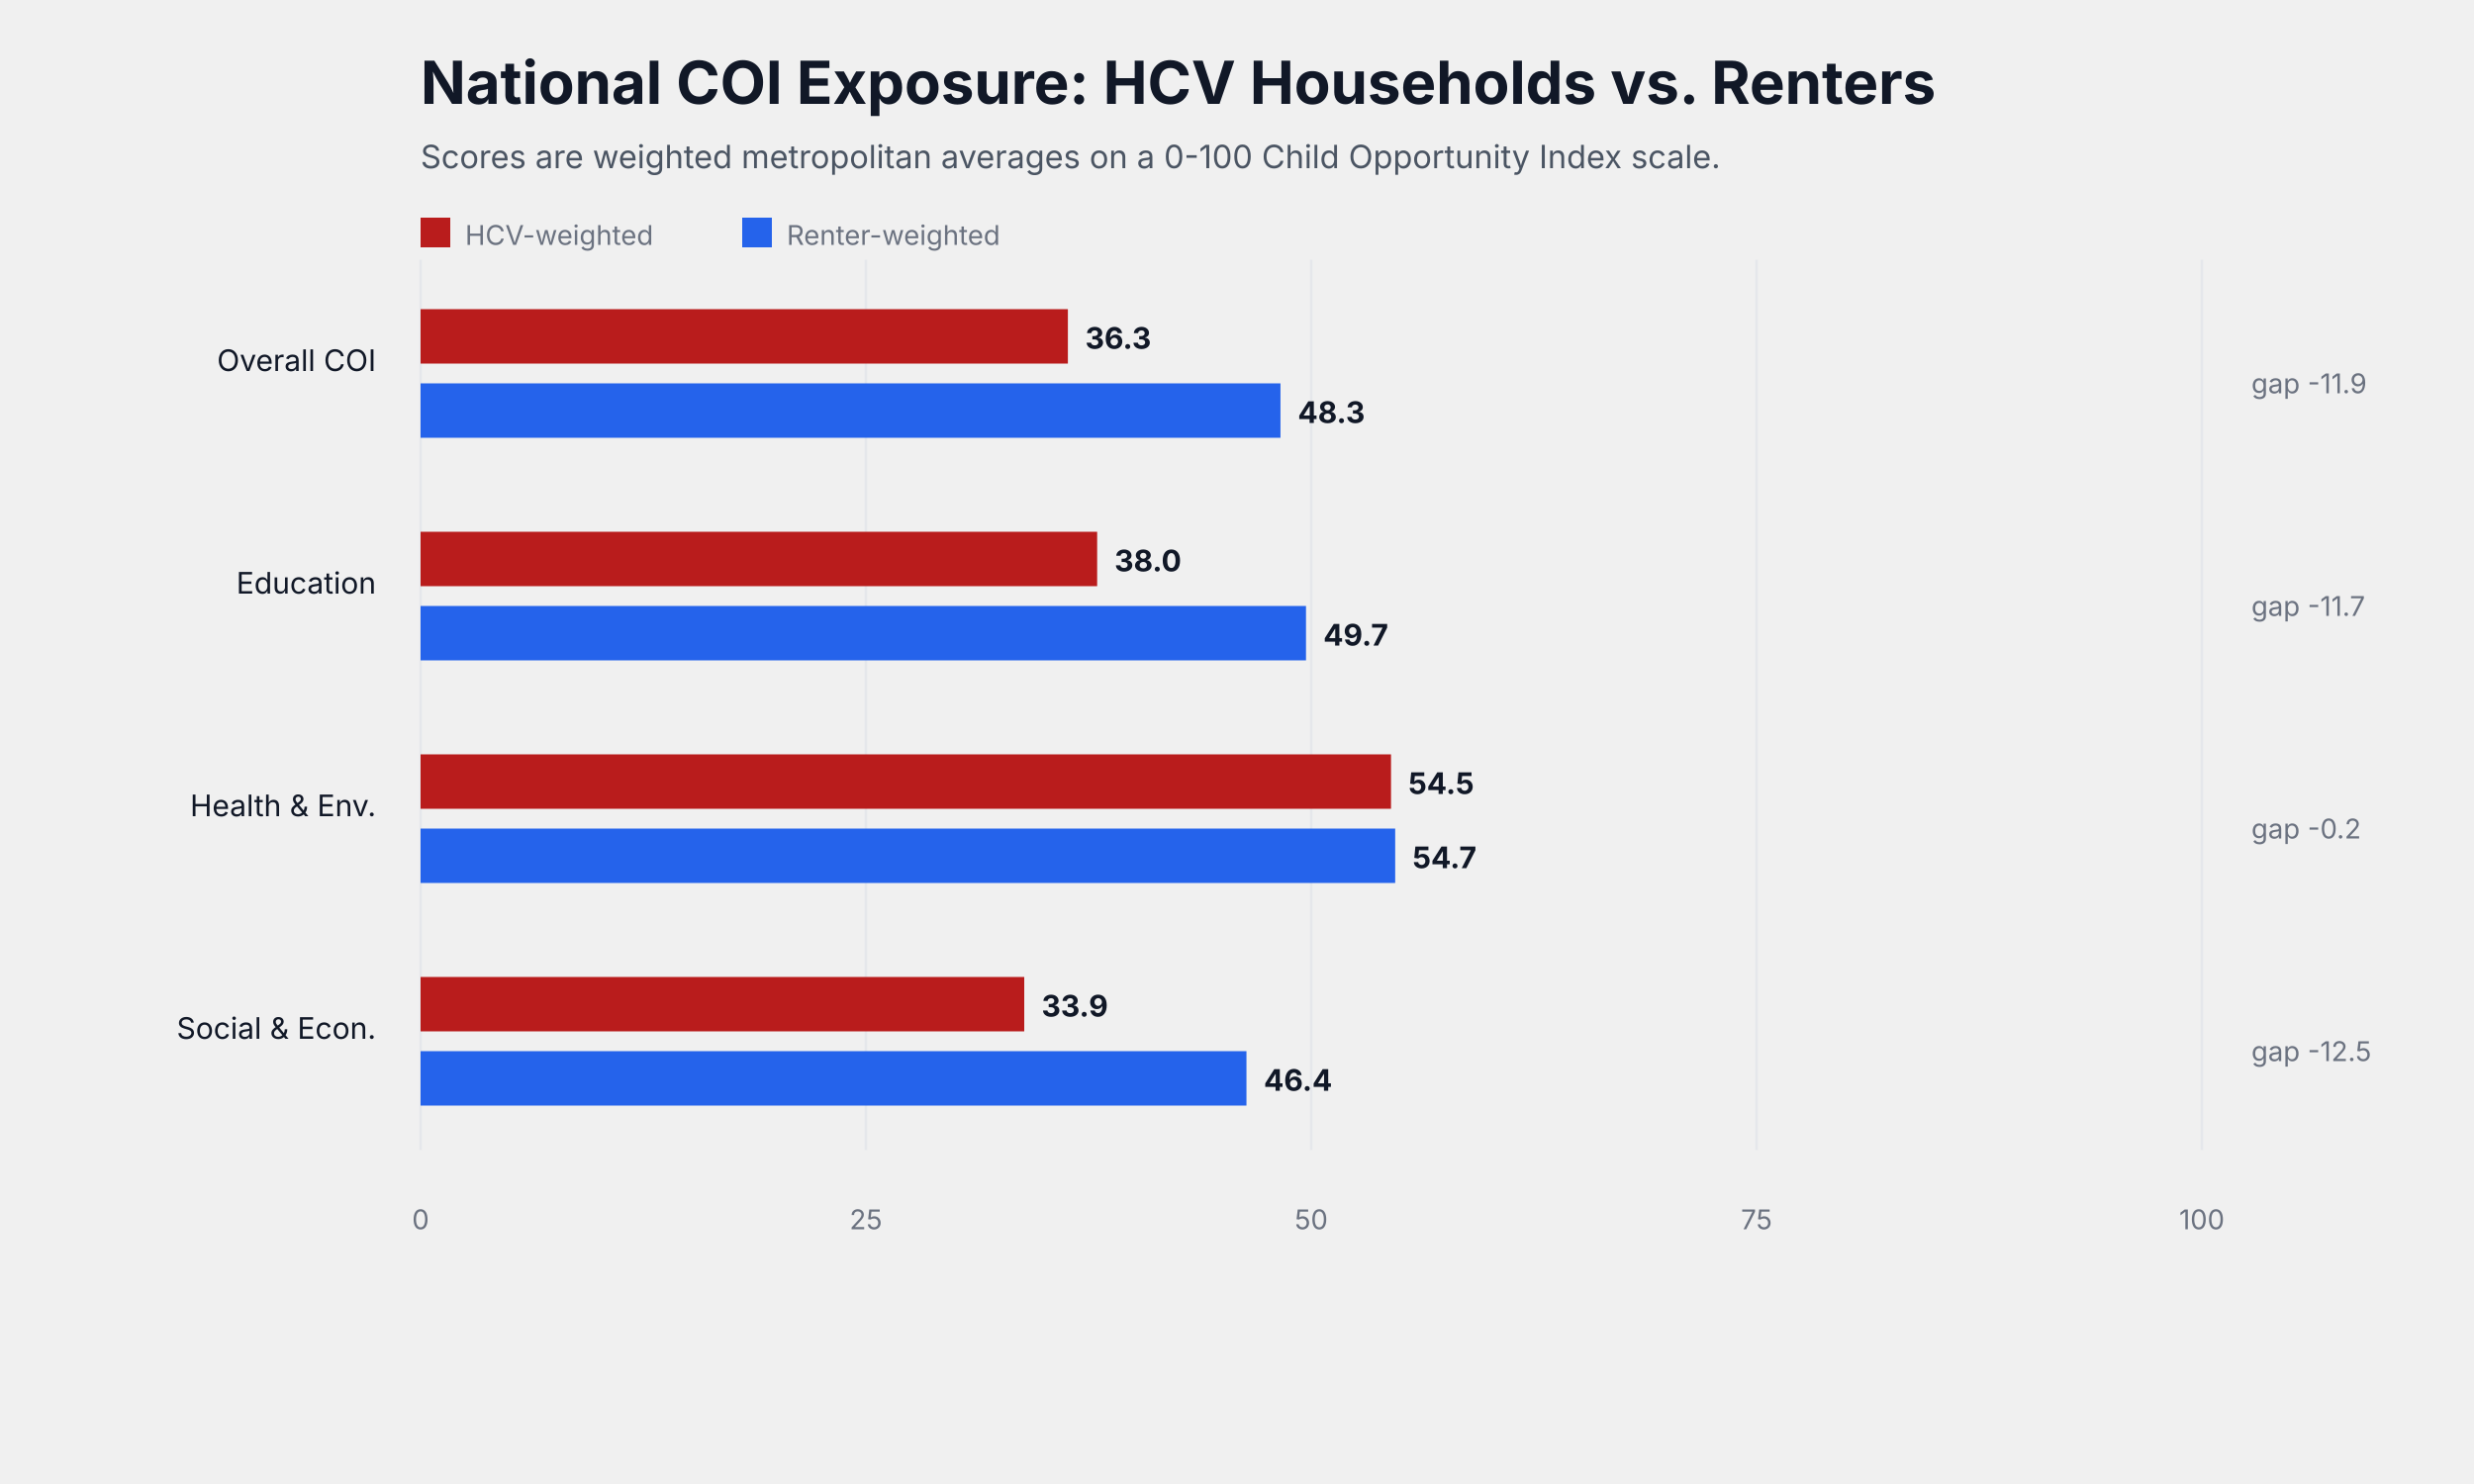
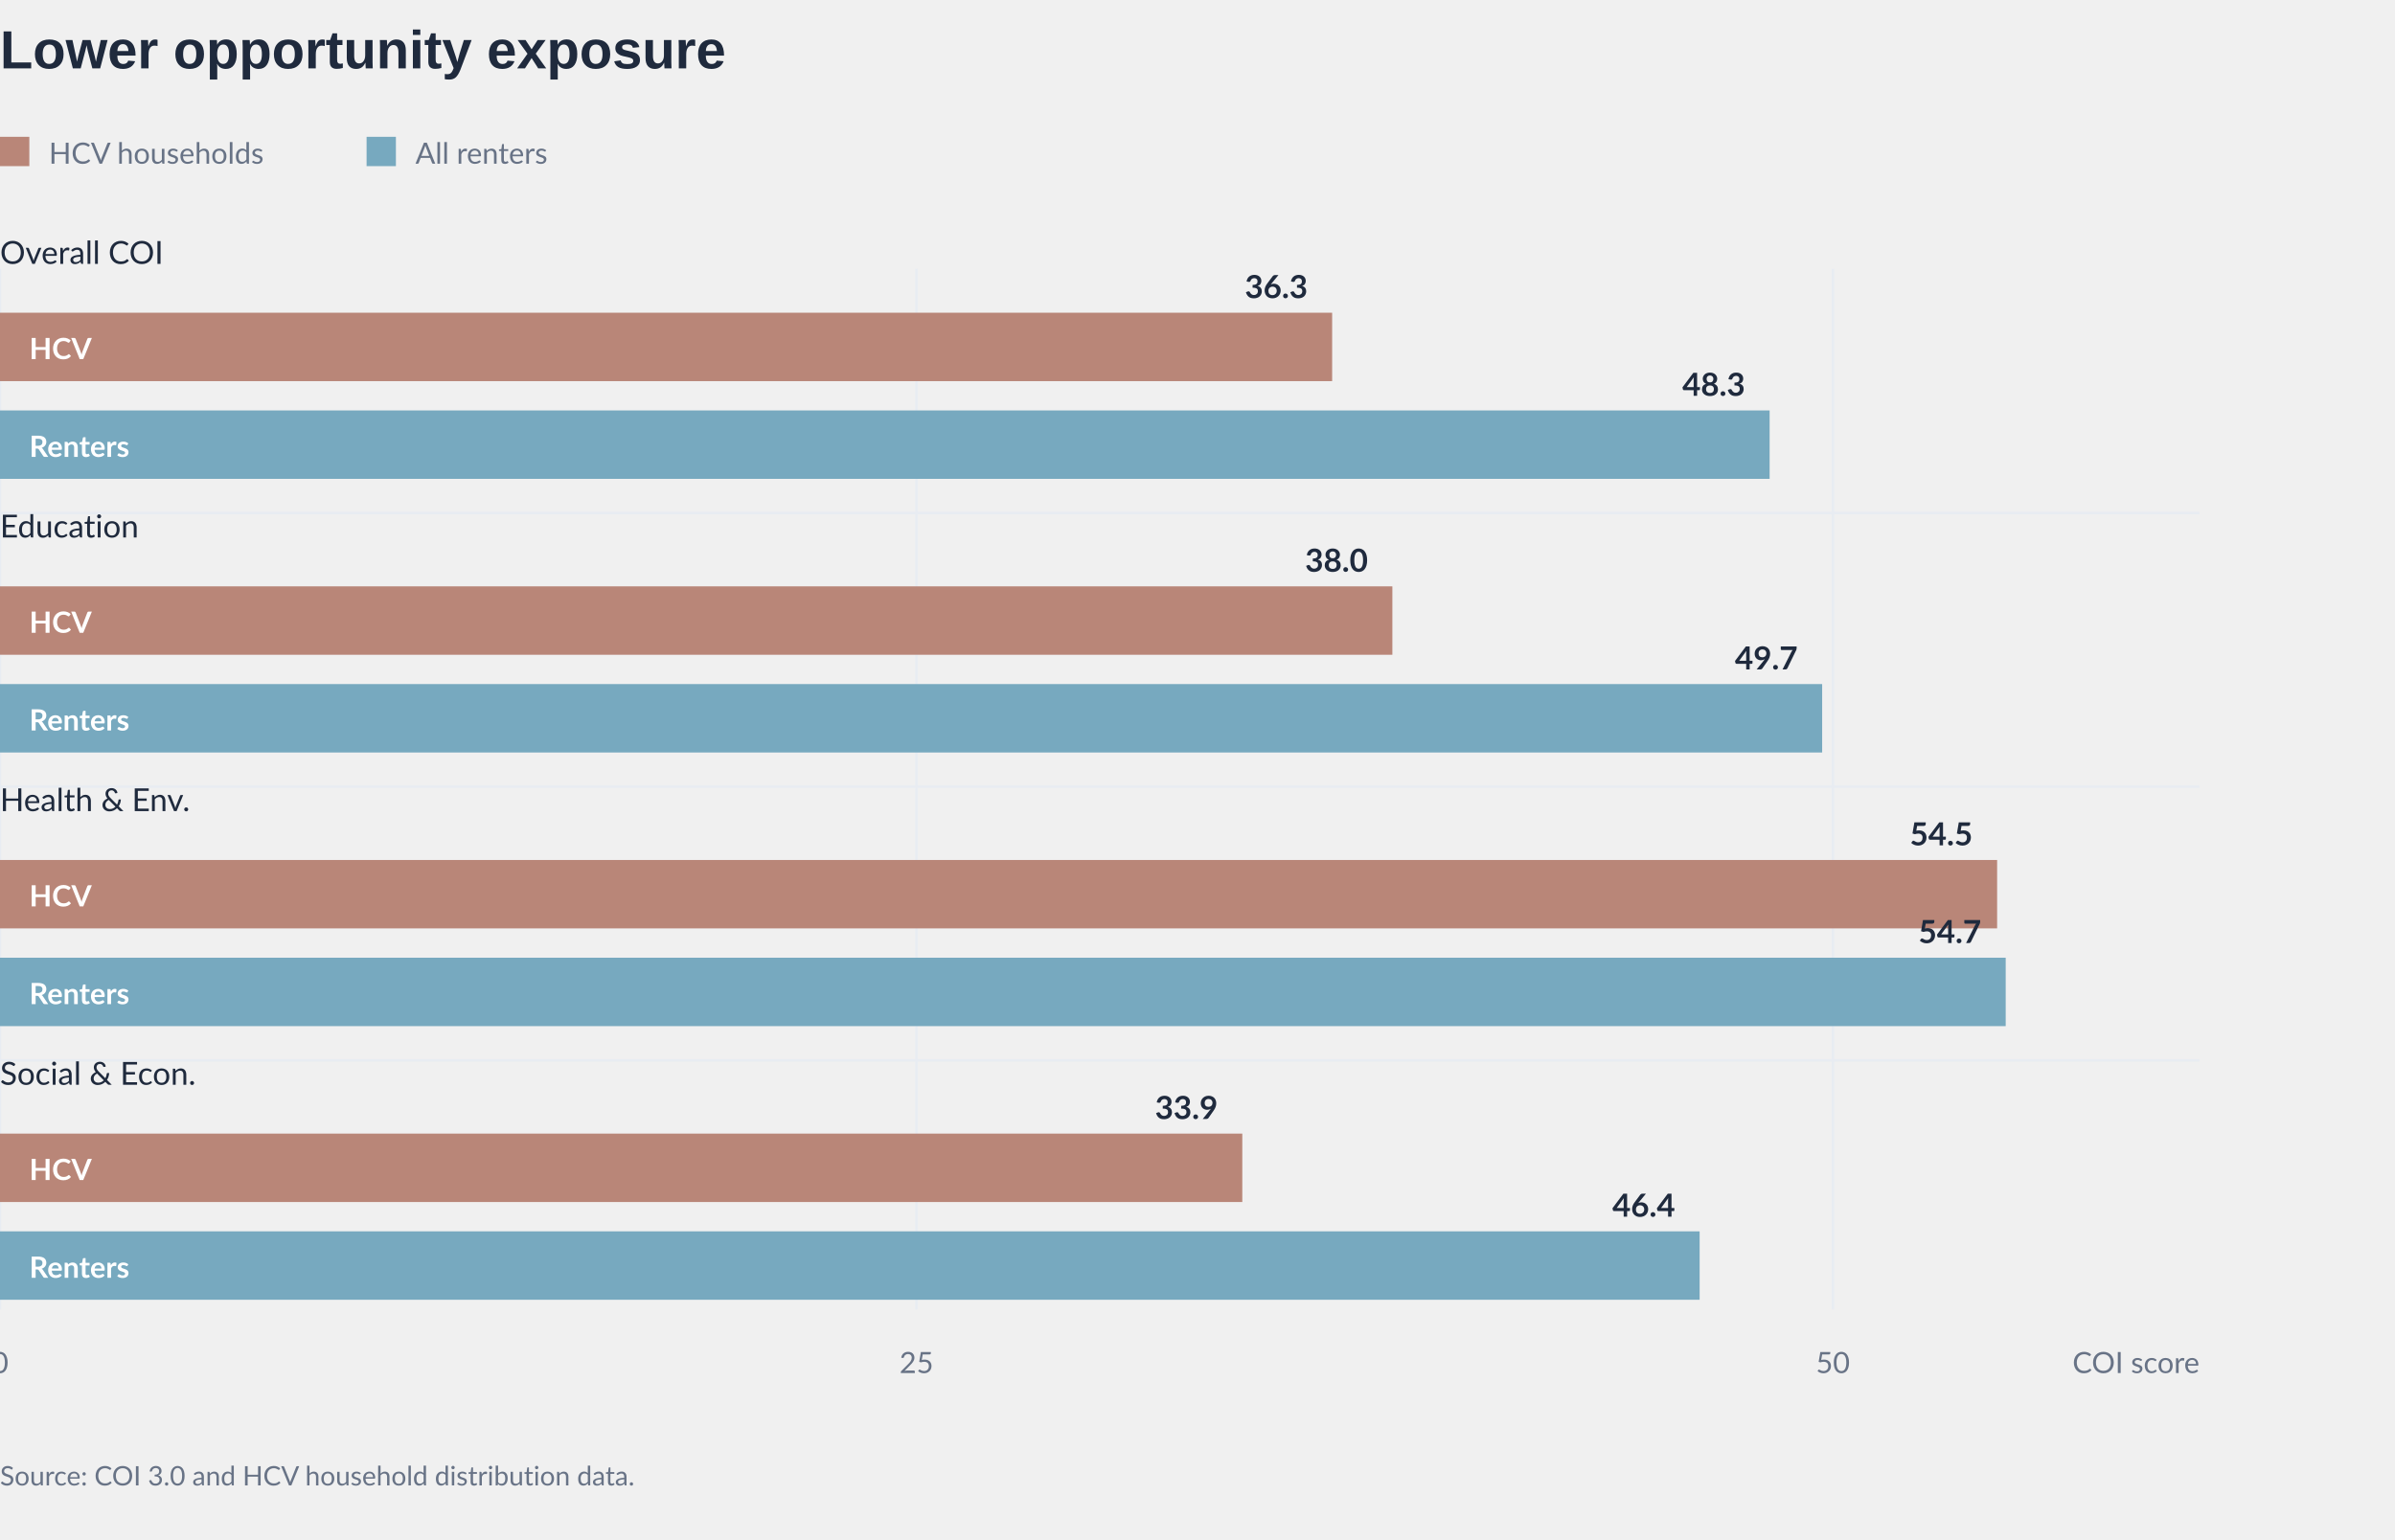
- <svg xmlns="http://www.w3.org/2000/svg" width="1000" height="600" viewBox="0 0 1000 600">
-   <style>text{font-family:Inter,Arial,sans-serif}.title{font-size:24px;font-weight:700;fill:#111827}.sub{font-size:13px;fill:#4b5563}.axis{font-size:11px;fill:#6b7280}.label{font-size:12px;fill:#111827}.value{font-size:12px;font-weight:700;fill:#111827}.grid{stroke:#e5e7eb;stroke-width:1}.hcv{fill:#b91c1c}.renter{fill:#2563eb}.pos{fill:#15803d}.neg{fill:#b91c1c}.muted{fill:#9ca3af}</style>
-   <text x="170" y="42" class="title">National COI Exposure: HCV Households vs. Renters</text>
-   <text x="170" y="68" class="sub">Scores are weighted metropolitan averages on a 0-100 Child Opportunity Index scale.</text>
-   <line x1="170" y1="105" x2="170" y2="465" class="grid" />
-   <text x="170" y="497" class="axis" text-anchor="middle">0</text>
-   <line x1="350" y1="105" x2="350" y2="465" class="grid" />
-   <text x="350" y="497" class="axis" text-anchor="middle">25</text>
-   <line x1="530" y1="105" x2="530" y2="465" class="grid" />
-   <text x="530" y="497" class="axis" text-anchor="middle">50</text>
-   <line x1="710" y1="105" x2="710" y2="465" class="grid" />
-   <text x="710" y="497" class="axis" text-anchor="middle">75</text>
-   <line x1="890" y1="105" x2="890" y2="465" class="grid" />
-   <text x="890" y="497" class="axis" text-anchor="middle">100</text>
-   <rect x="170" y="88" width="12" height="12" class="hcv" />
-   <text x="188" y="99" class="axis">HCV-weighted</text>
-   <rect x="300" y="88" width="12" height="12" class="renter" />
-   <text x="318" y="99" class="axis">Renter-weighted</text>
-   <text x="152" y="150" class="label" text-anchor="end">Overall COI</text>
-   <rect x="170" y="125" width="261.645" height="22" class="hcv" />
-   <rect x="170" y="155" width="347.57" height="22" class="renter" />
-   <text x="438.645" y="141" class="value">36.3</text>
-   <text x="524.57" y="171" class="value">48.3</text>
-   <text x="910" y="159" class="axis">gap -11.9</text>
-   <text x="152" y="240" class="label" text-anchor="end">Education</text>
-   <rect x="170" y="215" width="273.472" height="22" class="hcv" />
-   <rect x="170" y="245" width="357.888" height="22" class="renter" />
-   <text x="450.472" y="231" class="value">38.0</text>
-   <text x="534.888" y="261" class="value">49.7</text>
-   <text x="910" y="249" class="axis">gap -11.7</text>
-   <text x="152" y="330" class="label" text-anchor="end">Health &amp; Env.</text>
-   <rect x="170" y="305" width="392.252" height="22" class="hcv" />
-   <rect x="170" y="335" width="393.939" height="22" class="renter" />
-   <text x="569.252" y="321" class="value">54.5</text>
-   <text x="570.939" y="351" class="value">54.7</text>
-   <text x="910" y="339" class="axis">gap -0.2</text>
-   <text x="152" y="420" class="label" text-anchor="end">Social &amp; Econ.</text>
-   <rect x="170" y="395" width="243.999" height="22" class="hcv" />
-   <rect x="170" y="425" width="333.823" height="22" class="renter" />
-   <text x="420.999" y="411" class="value">33.9</text>
-   <text x="510.823" y="441" class="value">46.4</text>
-   <text x="910" y="429" class="axis">gap -12.5</text>
+ <svg xmlns="http://www.w3.org/2000/svg" width="980" height="630" viewBox="0 0 980 630">
+   <style>
+ text{font-family:Lato,Arial,sans-serif}
+ .title{font-family:Montserrat,Arial,sans-serif;font-size:22px;font-weight:700;fill:#1f2a3d}
+ .subtitle{font-size:13px;fill:#687386}
+ .caption{font-size:11px;fill:#687386}
+ .axis{font-size:12px;fill:#687386}
+ .label{font-size:13px;fill:#1f2a3d}
+ .inbar-label{font-size:12px;font-weight:700;fill:#fff}
+ .inbar-dark{font-size:12px;font-weight:700;fill:#1f2a3d}
+ .small-label{font-size:12px;fill:#687386}
+ .value{font-size:13px;font-weight:700;fill:#1f2a3d}
+ .grid{stroke:#e8ecf2;stroke-width:1}
+ .baseline{stroke:#4d596b;stroke-width:1.3}
+ .hcv{fill:#b98678}
+ .renter{fill:#77a9bf}
+ .neg{fill:#b98678}
+ .pos{fill:#d8b36c}
+ </style>
+   <text x="0" y="28" class="title">Lower opportunity exposure</text>
+   <rect x="0" y="56" width="12" height="12" class="hcv" />
+   <text x="20" y="67" class="axis">HCV households</text>
+   <rect x="150" y="56" width="12" height="12" class="renter" />
+   <text x="170" y="67" class="axis">All renters</text>
+   <line x1="0" y1="110" x2="0" y2="536" class="grid" />
+   <text x="0" y="562" class="axis" text-anchor="middle">0</text>
+   <line x1="375" y1="110" x2="375" y2="536" class="grid" />
+   <text x="375" y="562" class="axis" text-anchor="middle">25</text>
+   <line x1="750" y1="110" x2="750" y2="536" class="grid" />
+   <text x="750" y="562" class="axis" text-anchor="middle">50</text>
+   <text x="900" y="562" class="axis" text-anchor="end">COI score</text>
+   <text x="0" y="108" class="label">Overall COI</text>
+   <rect x="0" y="128" width="545.094" height="28" class="hcv" />
+   <rect x="0" y="168" width="724.104" height="28" class="renter" />
+   <text x="12" y="147" class="inbar-label">HCV</text>
+   <text x="12" y="187" class="inbar-label">Renters</text>
+   <text x="535.094" y="122" class="value" text-anchor="end">36.3</text>
+   <text x="714.104" y="162" class="value" text-anchor="end">48.3</text>
+   <line x1="0" y1="210" x2="900" y2="210" class="grid" />
+   <text x="0" y="220" class="label">Education</text>
+   <rect x="0" y="240" width="569.733" height="28" class="hcv" />
+   <rect x="0" y="280" width="745.601" height="28" class="renter" />
+   <text x="12" y="259" class="inbar-label">HCV</text>
+   <text x="12" y="299" class="inbar-label">Renters</text>
+   <text x="559.733" y="234" class="value" text-anchor="end">38.0</text>
+   <text x="735.601" y="274" class="value" text-anchor="end">49.7</text>
+   <line x1="0" y1="322" x2="900" y2="322" class="grid" />
+   <text x="0" y="332" class="label">Health &amp; Env.</text>
+   <rect x="0" y="352" width="817.192" height="28" class="hcv" />
+   <rect x="0" y="392" width="820.706" height="28" class="renter" />
+   <text x="12" y="371" class="inbar-label">HCV</text>
+   <text x="12" y="411" class="inbar-label">Renters</text>
+   <text x="807.192" y="346" class="value" text-anchor="end">54.5</text>
+   <text x="810.706" y="386" class="value" text-anchor="end">54.7</text>
+   <line x1="0" y1="434" x2="900" y2="434" class="grid" />
+   <text x="0" y="444" class="label">Social &amp; Econ.</text>
+   <rect x="0" y="464" width="508.332" height="28" class="hcv" />
+   <rect x="0" y="504" width="695.464" height="28" class="renter" />
+   <text x="12" y="483" class="inbar-label">HCV</text>
+   <text x="12" y="523" class="inbar-label">Renters</text>
+   <text x="498.332" y="458" class="value" text-anchor="end">33.9</text>
+   <text x="685.464" y="498" class="value" text-anchor="end">46.4</text>
+   <text x="0" y="608" class="caption">Source: COI 3.0 and HCV household distribution data.</text>
</svg>
